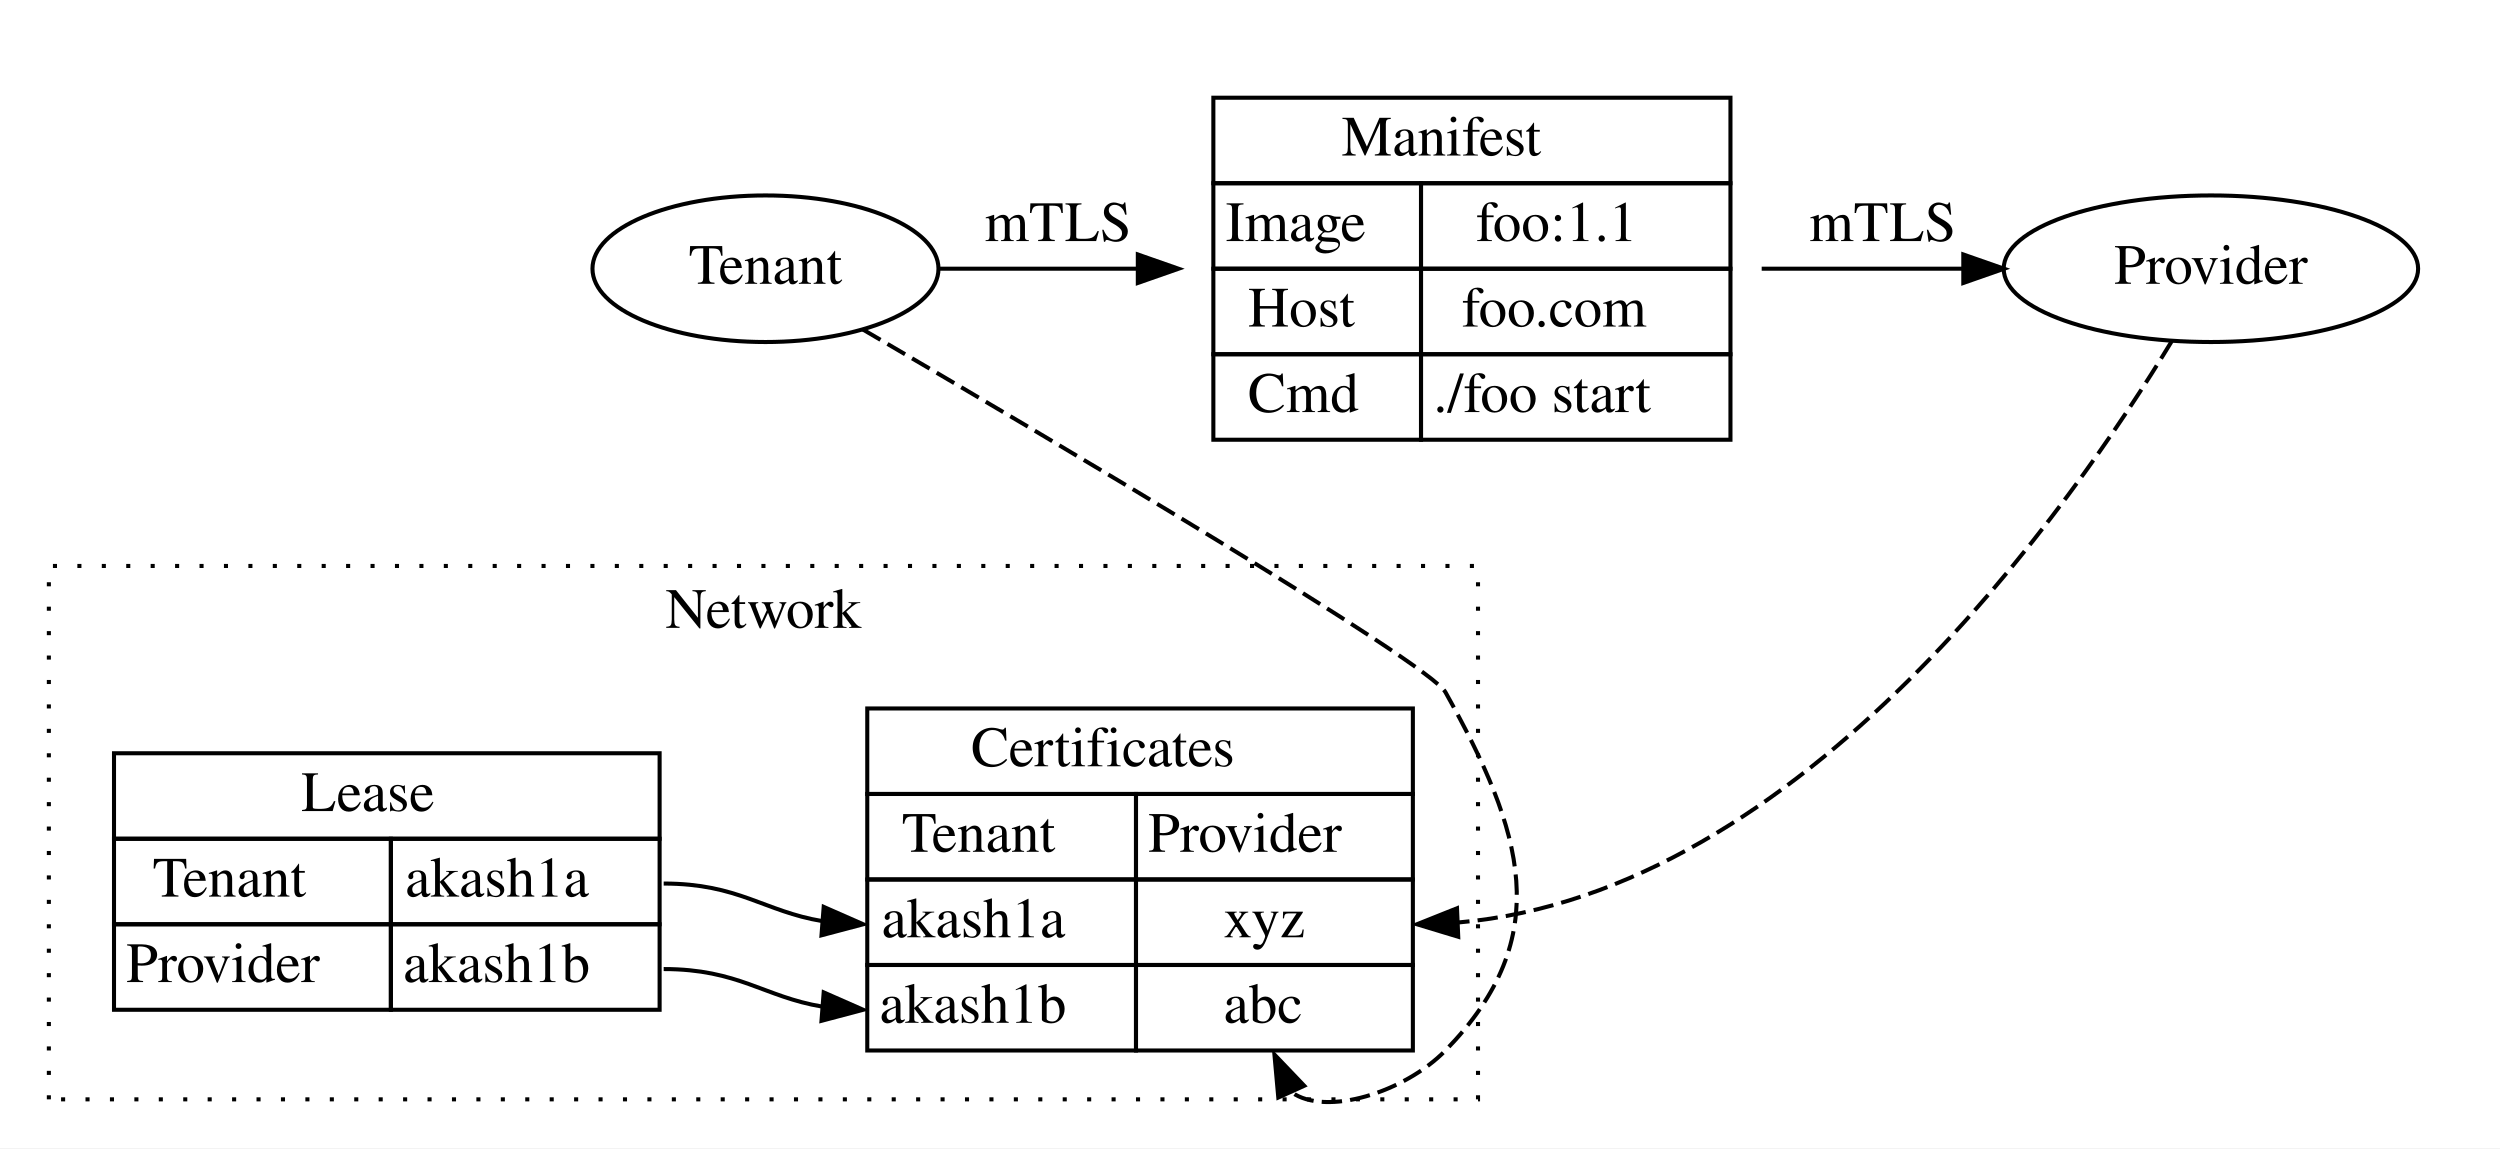
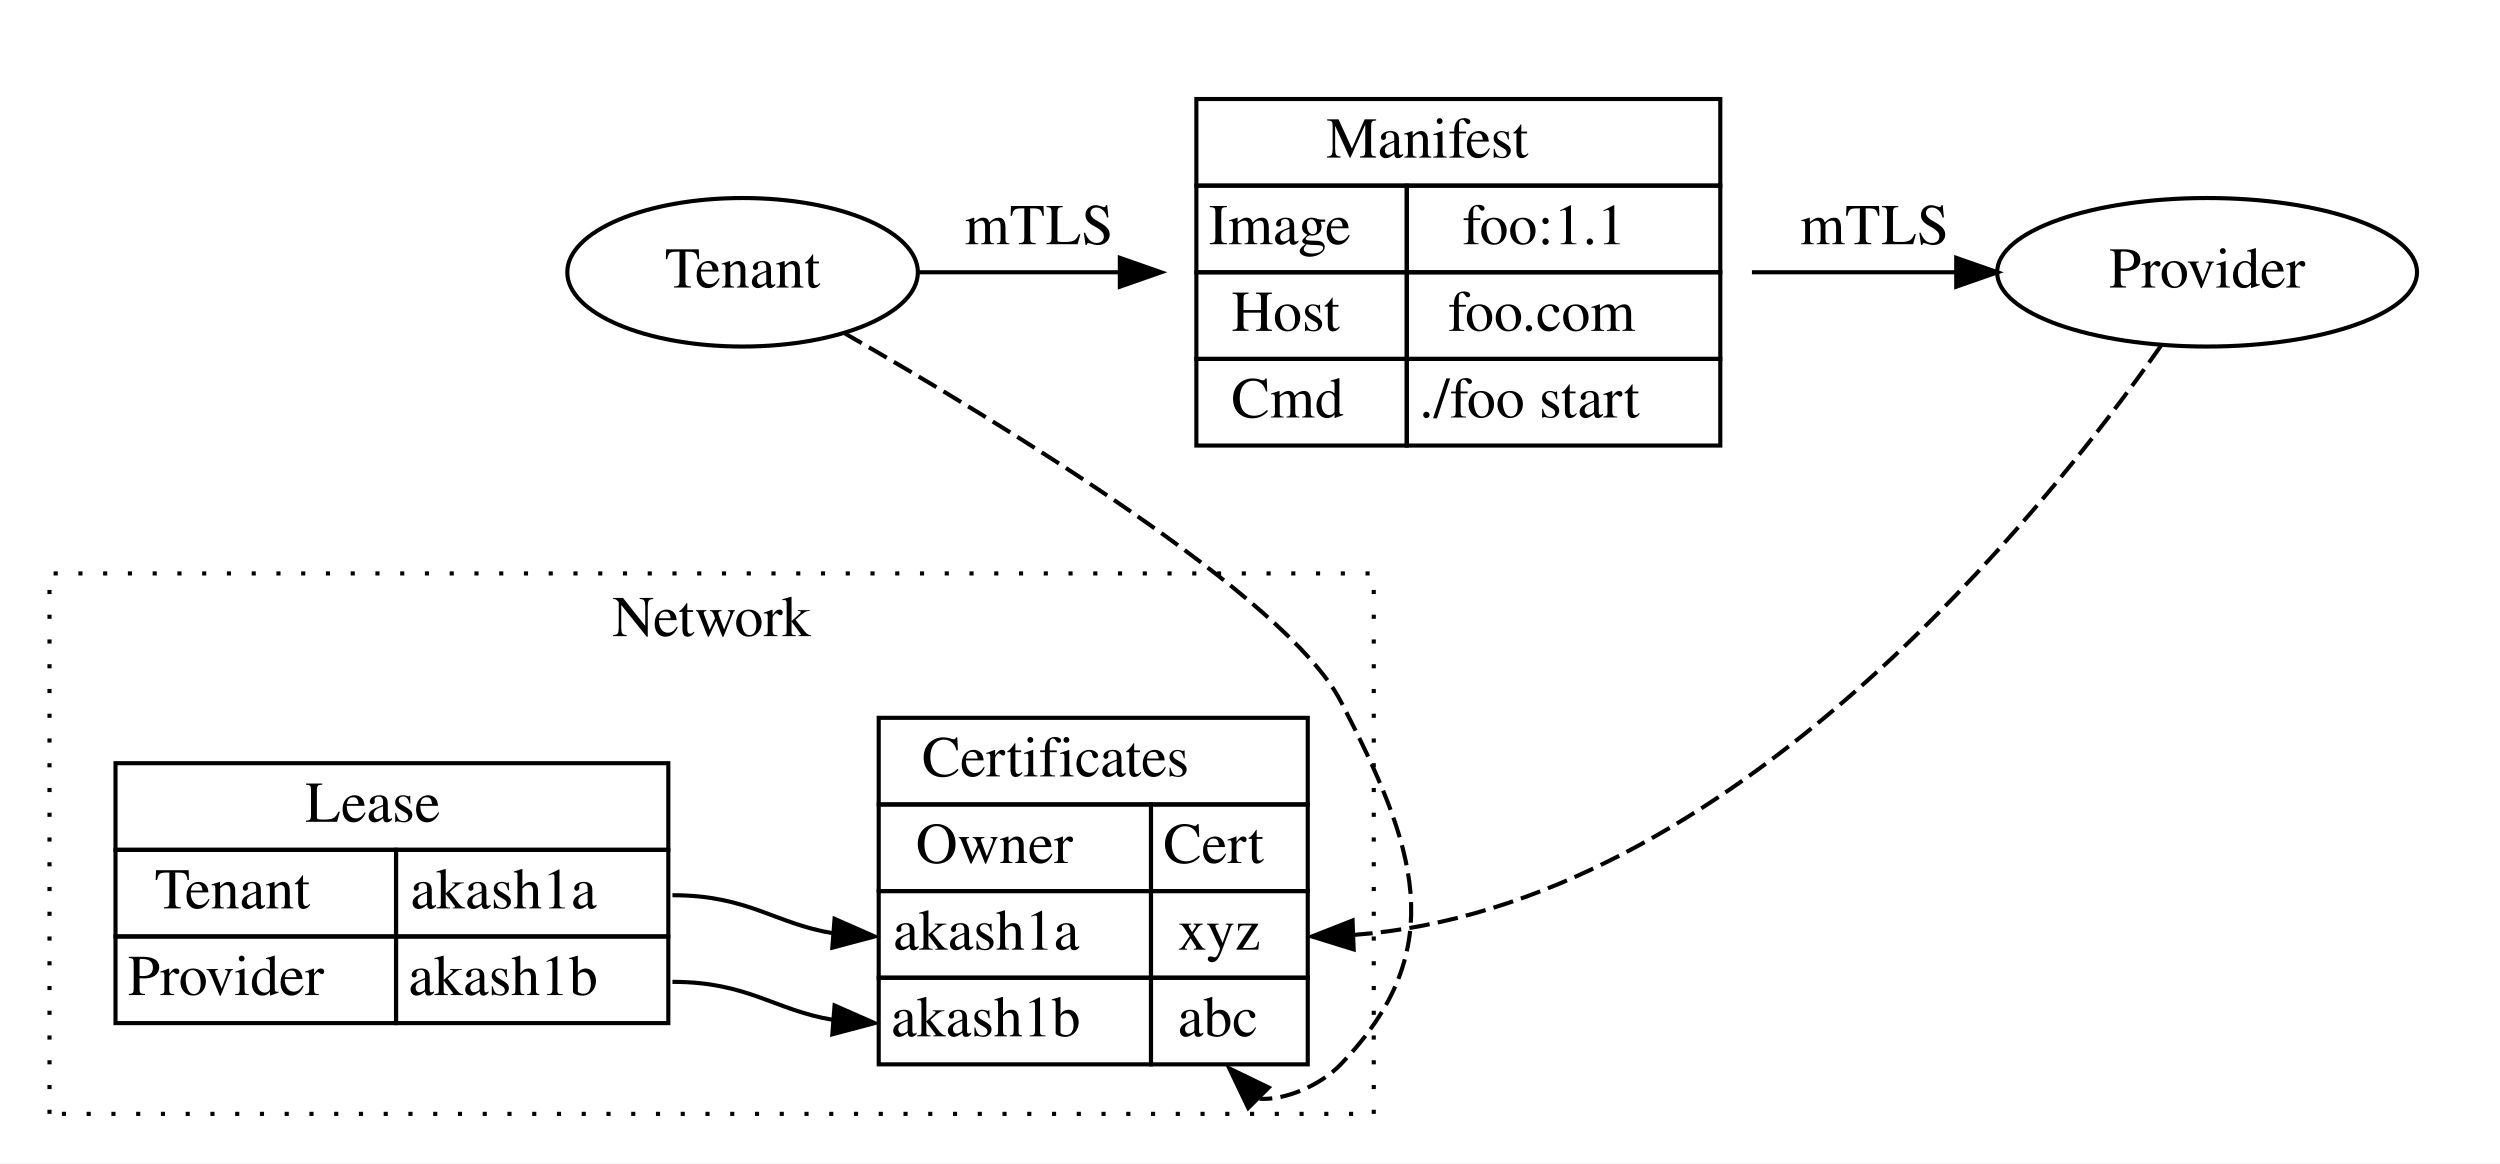
- <svg xmlns="http://www.w3.org/2000/svg" width="614pt" height="282pt" viewBox="0.00 0.00 614.00 282.00">
+ <svg xmlns="http://www.w3.org/2000/svg" width="606pt" height="282pt" viewBox="0.00 0.00 606.00 282.00">
  <g id="graph0" class="graph" transform="scale(1 1) rotate(0) translate(4 278)">
-     <polygon fill="white" stroke="transparent" points="-4,4 -4,-278 610,-278 610,4 -4,4" />
+     <polygon fill="white" stroke="transparent" points="-4,4 -4,-278 602,-278 602,4 -4,4" />
    <g id="clust1" class="cluster">
-       <polygon fill="none" stroke="black" stroke-dasharray="1,5" points="8,-8 8,-139 359,-139 359,-8 8,-8" />
-       <text text-anchor="middle" x="183.5" y="-123.8" font-family="Times,serif" font-size="14.00">Network</text>
+       <polygon fill="none" stroke="black" stroke-dasharray="1,5" points="8,-8 8,-139 329,-139 329,-8 8,-8" />
+       <text text-anchor="middle" x="168.5" y="-123.8" font-family="Times,serif" font-size="14.00">Network</text>
    </g>
    <g id="clust3" class="cluster">
</g>
    <g id="node1" class="node">
      <polygon fill="none" stroke="black" points="24,-72 24,-93 158,-93 158,-72 24,-72" />
      <text text-anchor="start" x="70" y="-78.8" font-family="Times,serif" font-size="14.00">Lease</text>
      <polygon fill="none" stroke="black" points="24,-51 24,-72 92,-72 92,-51 24,-51" />
      <text text-anchor="start" x="33.5" y="-57.8" font-family="Times,serif" font-size="14.00">Tenant</text>
      <polygon fill="none" stroke="black" points="92,-51 92,-72 158,-72 158,-51 92,-51" />
      <text text-anchor="start" x="95.5" y="-57.8" font-family="Times,serif" font-size="14.00">akash1a</text>
      <polygon fill="none" stroke="black" points="24,-30 24,-51 92,-51 92,-30 24,-30" />
      <text text-anchor="start" x="27" y="-36.8" font-family="Times,serif" font-size="14.00">Provider</text>
      <polygon fill="none" stroke="black" points="92,-30 92,-51 158,-51 158,-30 92,-30" />
      <text text-anchor="start" x="95" y="-36.8" font-family="Times,serif" font-size="14.00">akash1b</text>
    </g>
    <g id="node2" class="node">
-       <polygon fill="none" stroke="black" points="209,-83 209,-104 343,-104 343,-83 209,-83" />
-       <text text-anchor="start" x="234.5" y="-89.8" font-family="Times,serif" font-size="14.00">Certificates</text>
+       <polygon fill="none" stroke="black" points="209,-83 209,-104 313,-104 313,-83 209,-83" />
+       <text text-anchor="start" x="219.5" y="-89.8" font-family="Times,serif" font-size="14.00">Certificates</text>
      <polygon fill="none" stroke="black" points="209,-62 209,-83 275,-83 275,-62 209,-62" />
-       <text text-anchor="start" x="217.5" y="-68.8" font-family="Times,serif" font-size="14.00">Tenant</text>
-       <polygon fill="none" stroke="black" points="275,-62 275,-83 343,-83 343,-62 275,-62" />
-       <text text-anchor="start" x="278" y="-68.8" font-family="Times,serif" font-size="14.00">Provider</text>
+       <text text-anchor="start" x="218" y="-68.8" font-family="Times,serif" font-size="14.00">Owner</text>
+       <polygon fill="none" stroke="black" points="275,-62 275,-83 313,-83 313,-62 275,-62" />
+       <text text-anchor="start" x="278" y="-68.8" font-family="Times,serif" font-size="14.00">Cert</text>
      <polygon fill="none" stroke="black" points="209,-41 209,-62 275,-62 275,-41 209,-41" />
      <text text-anchor="start" x="212.5" y="-47.8" font-family="Times,serif" font-size="14.00">akash1a</text>
-       <polygon fill="none" stroke="black" points="275,-41 275,-62 343,-62 343,-41 275,-41" />
-       <text text-anchor="start" x="296.5" y="-47.8" font-family="Times,serif" font-size="14.00">xyz</text>
+       <polygon fill="none" stroke="black" points="275,-41 275,-62 313,-62 313,-41 275,-41" />
+       <text text-anchor="start" x="281.5" y="-47.8" font-family="Times,serif" font-size="14.00">xyz</text>
      <polygon fill="none" stroke="black" points="209,-20 209,-41 275,-41 275,-20 209,-20" />
      <text text-anchor="start" x="212" y="-26.8" font-family="Times,serif" font-size="14.00">akash1b</text>
-       <polygon fill="none" stroke="black" points="275,-20 275,-41 343,-41 343,-20 275,-20" />
-       <text text-anchor="start" x="296.5" y="-26.8" font-family="Times,serif" font-size="14.00">abc</text>
+       <polygon fill="none" stroke="black" points="275,-20 275,-41 313,-41 313,-20 275,-20" />
+       <text text-anchor="start" x="281.5" y="-26.8" font-family="Times,serif" font-size="14.00">abc</text>
    </g>
    <g id="edge1" class="edge">
      <path fill="none" stroke="black" d="M159,-61C177.41,-61 183.69,-54.14 197.93,-51.78" />
      <polygon fill="black" stroke="black" points="198.3,-55.27 208,-51 197.76,-48.29 198.3,-55.27" />
    </g>
    <g id="edge2" class="edge">
      <path fill="none" stroke="black" d="M159,-40C177.41,-40 183.69,-33.14 197.93,-30.78" />
      <polygon fill="black" stroke="black" points="198.3,-34.27 208,-30 197.76,-27.29 198.3,-34.27" />
    </g>
    <g id="node3" class="node">
-       <polygon fill="none" stroke="black" points="294,-233 294,-254 421,-254 421,-233 294,-233" />
-       <text text-anchor="start" x="325.5" y="-239.8" font-family="Times,serif" font-size="14.00">Manifest</text>
-       <polygon fill="none" stroke="black" points="294,-212 294,-233 345,-233 345,-212 294,-212" />
-       <text text-anchor="start" x="297" y="-218.8" font-family="Times,serif" font-size="14.00">Image</text>
-       <polygon fill="none" stroke="black" points="345,-212 345,-233 421,-233 421,-212 345,-212" />
-       <text text-anchor="start" x="358.5" y="-218.8" font-family="Times,serif" font-size="14.00">foo:1.1</text>
-       <polygon fill="none" stroke="black" points="294,-191 294,-212 345,-212 345,-191 294,-191" />
-       <text text-anchor="start" x="302.5" y="-197.8" font-family="Times,serif" font-size="14.00">Host</text>
-       <polygon fill="none" stroke="black" points="345,-191 345,-212 421,-212 421,-191 345,-191" />
-       <text text-anchor="start" x="355" y="-197.8" font-family="Times,serif" font-size="14.00">foo.com</text>
-       <polygon fill="none" stroke="black" points="294,-170 294,-191 345,-191 345,-170 294,-170" />
-       <text text-anchor="start" x="302.5" y="-176.8" font-family="Times,serif" font-size="14.00">Cmd</text>
-       <polygon fill="none" stroke="black" points="345,-170 345,-191 421,-191 421,-170 345,-170" />
-       <text text-anchor="start" x="348" y="-176.8" font-family="Times,serif" font-size="14.00">./foo start</text>
+       <polygon fill="none" stroke="black" points="286,-233 286,-254 413,-254 413,-233 286,-233" />
+       <text text-anchor="start" x="317.5" y="-239.8" font-family="Times,serif" font-size="14.00">Manifest</text>
+       <polygon fill="none" stroke="black" points="286,-212 286,-233 337,-233 337,-212 286,-212" />
+       <text text-anchor="start" x="289" y="-218.8" font-family="Times,serif" font-size="14.00">Image</text>
+       <polygon fill="none" stroke="black" points="337,-212 337,-233 413,-233 413,-212 337,-212" />
+       <text text-anchor="start" x="350.5" y="-218.8" font-family="Times,serif" font-size="14.00">foo:1.1</text>
+       <polygon fill="none" stroke="black" points="286,-191 286,-212 337,-212 337,-191 286,-191" />
+       <text text-anchor="start" x="294.5" y="-197.8" font-family="Times,serif" font-size="14.00">Host</text>
+       <polygon fill="none" stroke="black" points="337,-191 337,-212 413,-212 413,-191 337,-191" />
+       <text text-anchor="start" x="347" y="-197.8" font-family="Times,serif" font-size="14.00">foo.com</text>
+       <polygon fill="none" stroke="black" points="286,-170 286,-191 337,-191 337,-170 286,-170" />
+       <text text-anchor="start" x="294.5" y="-176.8" font-family="Times,serif" font-size="14.00">Cmd</text>
+       <polygon fill="none" stroke="black" points="337,-170 337,-191 413,-191 413,-170 337,-170" />
+       <text text-anchor="start" x="340" y="-176.8" font-family="Times,serif" font-size="14.00">./foo start</text>
    </g>
    <g id="node5" class="node">
-       <ellipse fill="none" stroke="black" cx="539" cy="-212" rx="50.89" ry="18" />
-       <text text-anchor="middle" x="539" y="-208.3" font-family="Times,serif" font-size="14.00">Provider</text>
+       <ellipse fill="none" stroke="black" cx="531" cy="-212" rx="50.89" ry="18" />
+       <text text-anchor="middle" x="531" y="-208.3" font-family="Times,serif" font-size="14.00">Provider</text>
    </g>
    <g id="edge4" class="edge">
-       <path fill="none" stroke="black" d="M428.67,-212C444.99,-212 462.18,-212 478.01,-212" />
-       <polygon fill="black" stroke="black" points="478.19,-215.5 488.19,-212 478.19,-208.5 478.19,-215.5" />
-       <text text-anchor="middle" x="458.4" y="-218.8" font-family="Times,serif" font-size="14.00">mTLS</text>
+       <path fill="none" stroke="black" d="M420.67,-212C436.99,-212 454.18,-212 470.01,-212" />
+       <polygon fill="black" stroke="black" points="470.19,-215.5 480.19,-212 470.19,-208.5 470.19,-215.5" />
+       <text text-anchor="middle" x="450.4" y="-218.8" font-family="Times,serif" font-size="14.00">mTLS</text>
    </g>
    <g id="node4" class="node">
-       <ellipse fill="none" stroke="black" cx="184" cy="-212" rx="42.49" ry="18" />
-       <text text-anchor="middle" x="184" y="-208.3" font-family="Times,serif" font-size="14.00">Tenant</text>
+       <ellipse fill="none" stroke="black" cx="176" cy="-212" rx="42.49" ry="18" />
+       <text text-anchor="middle" x="176" y="-208.3" font-family="Times,serif" font-size="14.00">Tenant</text>
    </g>
    <g id="edge6" class="edge">
-       <path fill="none" stroke="black" stroke-dasharray="5,2" d="M207.93,-197.07C253.15,-170.64 346.97,-115.21 351,-108 370.06,-73.85 378.32,-47.98 351,-20 341.01,-9.77 321.7,-3.67 313.19,-9.76" />
-       <polygon fill="black" stroke="black" points="309.95,-8.45 309,-19 316.32,-11.34 309.95,-8.45" />
+       <path fill="none" stroke="black" stroke-dasharray="5,2" d="M200.56,-197.31C238.39,-175.64 307.93,-133.31 321,-108 338.94,-73.25 348.14,-48.16 321,-20 316.05,-14.87 307.46,-11.24 301.3,-11.66" />
+       <polygon fill="black" stroke="black" points="298.57,-9.44 294,-19 303.53,-14.38 298.57,-9.44" />
    </g>
    <g id="edge3" class="edge">
-       <path fill="none" stroke="black" d="M226.32,-212C241.07,-212 258.15,-212 275.01,-212" />
-       <polygon fill="black" stroke="black" points="275.45,-215.5 285.45,-212 275.45,-208.5 275.45,-215.5" />
-       <text text-anchor="middle" x="255.87" y="-218.8" font-family="Times,serif" font-size="14.00">mTLS</text>
+       <path fill="none" stroke="black" d="M218.32,-212C233.07,-212 250.15,-212 267.01,-212" />
+       <polygon fill="black" stroke="black" points="267.45,-215.5 277.45,-212 267.45,-208.5 267.45,-215.5" />
+       <text text-anchor="middle" x="247.87" y="-218.8" font-family="Times,serif" font-size="14.00">mTLS</text>
    </g>
    <g id="edge5" class="edge">
-       <path fill="none" stroke="black" stroke-dasharray="5,2" d="M529.37,-194.18C505.41,-154.66 438.89,-58.69 354.15,-51.44" />
-       <polygon fill="black" stroke="black" points="354.14,-47.93 344,-51 353.84,-54.93 354.14,-47.93" />
+       <path fill="none" stroke="black" stroke-dasharray="5,2" d="M519.81,-194.18C492,-154.54 415.37,-58.1 324.04,-51.37" />
+       <polygon fill="black" stroke="black" points="324.12,-47.87 314,-51 323.86,-54.87 324.12,-47.87" />
    </g>
  </g>
</svg>
